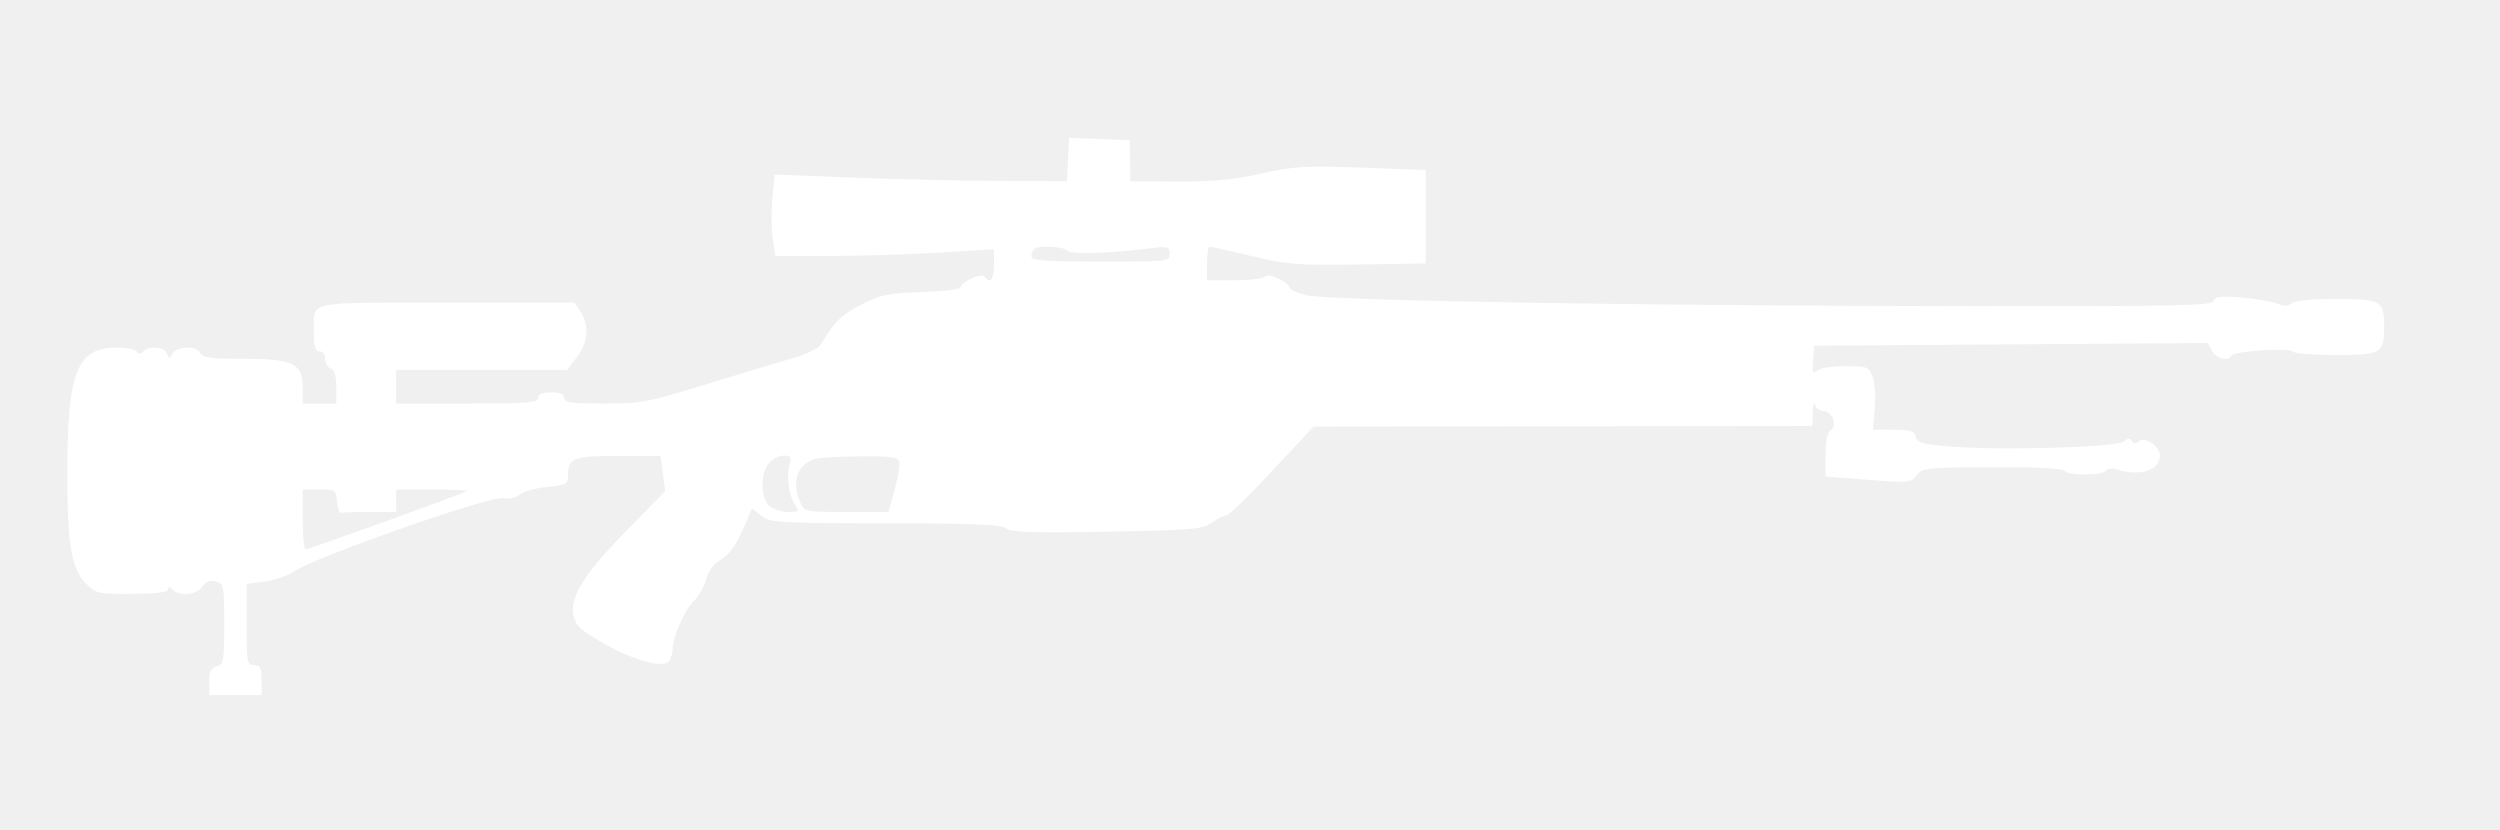
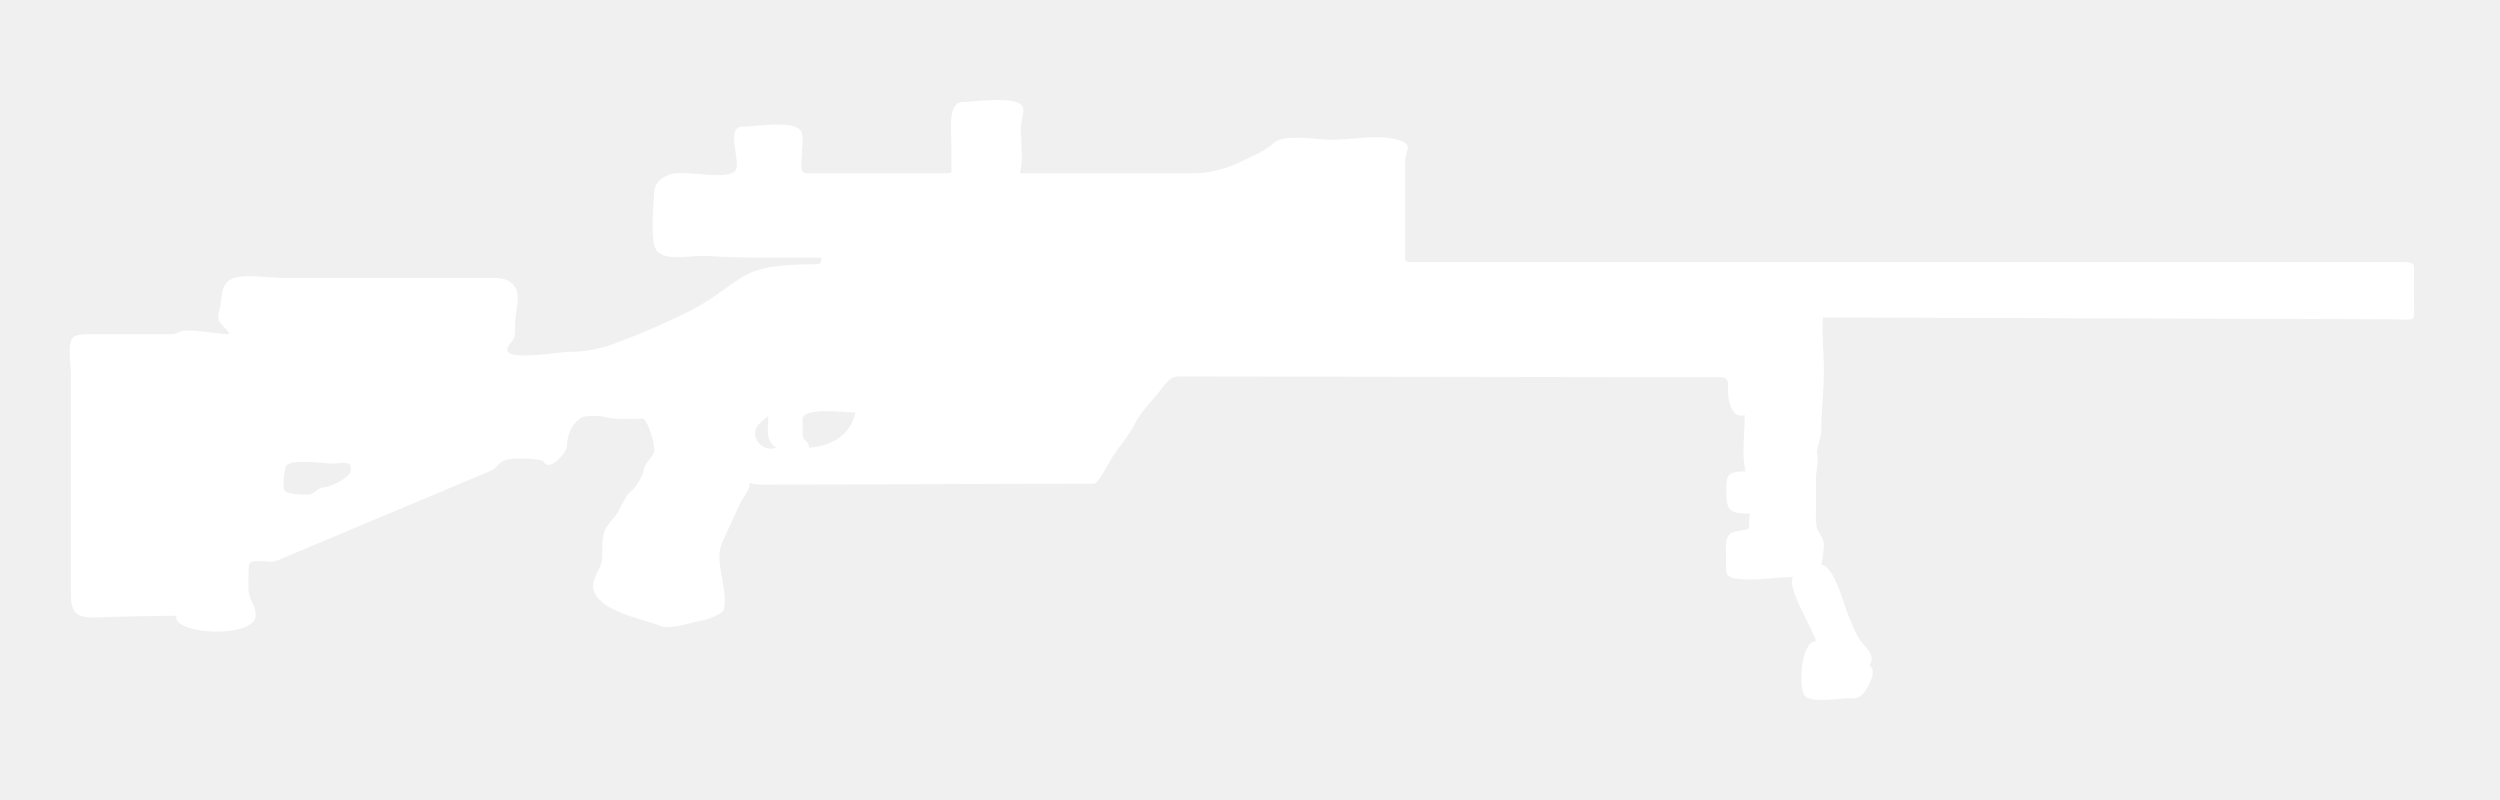
- <svg xmlns="http://www.w3.org/2000/svg" viewBox="0 0 669 222" version="1.1" fill="white">
-   <path d="M 285.801 42.710 L 285.500 48.500 267 48.408 C 256.825 48.358, 239.222 47.953, 227.883 47.508 L 207.265 46.699 206.681 53.100 C 206.359 56.620, 206.412 61.525, 206.798 64 L 207.500 68.500 222 68.495 C 229.975 68.492, 243.137 68.089, 251.250 67.600 L 266 66.710 266 70.855 C 266 74.773, 264.863 76.206, 263.502 74.004 C 262.805 72.875, 257 75.492, 257 76.935 C 257 77.420, 252.353 77.971, 246.673 78.159 C 237.527 78.461, 235.672 78.845, 230.451 81.518 C 225.183 84.215, 223.453 85.933, 219.500 92.393 C 218.950 93.292, 215.575 94.867, 212 95.894 C 208.425 96.921, 197.989 100.065, 188.809 102.881 C 173.218 107.663, 171.422 108, 161.559 108 C 152.840 108, 151 107.739, 151 106.500 C 151 105.452, 149.944 105, 147.500 105 C 145.056 105, 144 105.452, 144 106.500 C 144 107.781, 141.222 108, 125 108 L 106 108 106 103.500 L 106 99 128.881 99 L 151.763 99 154.381 95.567 C 157.388 91.624, 157.764 87.096, 155.385 83.465 L 153.770 81 119.492 81 C 80.945 81, 84 80.304, 84 89.082 C 84 92.787, 84.370 94, 85.500 94 C 86.341 94, 87 94.892, 87 96.031 C 87 97.149, 87.675 98.322, 88.500 98.638 C 89.518 99.029, 90 100.625, 90 103.607 L 90 108 85.500 108 L 81 108 81 103.526 C 81 97.208, 78.376 96, 64.657 96 C 56.297 96, 54.099 95.701, 53.638 94.500 C 52.860 92.472, 47.349 92.553, 46.199 94.609 C 45.371 96.089, 45.248 96.089, 44.680 94.609 C 43.979 92.781, 39.949 92.451, 38.313 94.087 C 37.530 94.870, 37.038 94.870, 36.554 94.087 C 36.184 93.489, 33.771 93.002, 31.191 93.005 C 20.609 93.016, 18.041 99.488, 18.016 126.201 C 17.997 145.697, 19.093 152.247, 23.031 156.185 C 25.691 158.845, 26.214 158.960, 35.404 158.911 C 41.837 158.876, 45 158.486, 45 157.729 C 45 156.930, 45.350 156.950, 46.200 157.800 C 48.084 159.684, 52.597 159.232, 54.128 157.005 C 55.098 155.594, 56.159 155.189, 57.750 155.622 C 59.906 156.208, 60 156.682, 60 167 C 60 176.926, 59.844 177.808, 58 178.290 C 56.468 178.690, 56 179.654, 56 182.406 L 56 186 63 186 L 70 186 70 182 C 70 178.667, 69.667 178, 68 178 C 66.123 178, 66 177.333, 66 167.129 L 66 156.258 70.890 155.609 C 73.579 155.252, 77.300 153.929, 79.158 152.668 C 84.631 148.953, 130.907 132.755, 134.472 133.306 C 136.295 133.588, 138.155 133.198, 139.147 132.325 C 140.053 131.529, 143.315 130.617, 146.397 130.298 C 151.652 129.756, 152 129.555, 152 127.060 C 152 122.562, 153.506 122, 165.564 122 L 176.728 122 177.375 126.722 L 178.022 131.443 168.162 141.472 C 156.524 153.309, 152.513 159.588, 153.438 164.522 C 153.975 167.385, 155.090 168.456, 161.202 171.979 C 169.493 176.759, 177.746 179.009, 179.108 176.859 C 179.582 176.112, 179.976 174.793, 179.985 173.928 C 180.017 170.592, 183.214 163.147, 185.562 160.942 C 186.915 159.670, 188.457 157.017, 188.988 155.044 C 189.622 152.690, 191.017 150.831, 193.048 149.631 C 195.139 148.396, 196.970 145.895, 198.692 141.924 L 201.242 136.045 203.756 138.023 C 206.134 139.893, 207.927 140.002, 236.885 140.032 C 260.858 140.057, 267.882 140.354, 269.262 141.401 C 270.664 142.465, 276.185 142.644, 296.262 142.280 C 319.055 141.866, 321.762 141.636, 324.210 139.911 C 325.700 138.860, 327.500 137.952, 328.210 137.894 C 328.919 137.835, 334.450 132.470, 340.500 125.971 L 351.500 114.155 418.250 114.077 L 485 114 485.116 110.250 C 485.180 108.188, 485.438 107.287, 485.689 108.250 C 485.941 109.213, 486.983 110, 488.006 110 C 490.313 110, 491.762 113.911, 489.885 115.071 C 489.032 115.598, 488.545 117.973, 488.528 121.696 L 488.500 127.500 499.886 128.396 C 510.798 129.254, 511.339 129.204, 512.886 127.202 C 514.417 125.220, 515.465 125.108, 533.175 125.030 C 544.954 124.978, 552.084 125.326, 552.484 125.974 C 553.315 127.318, 562.693 127.306, 563.525 125.959 C 563.879 125.387, 565.089 125.211, 566.214 125.568 C 572.596 127.593, 578 125.912, 578 121.902 C 578 119.451, 574.026 116.733, 572.407 118.077 C 571.565 118.776, 570.964 118.751, 570.500 118 C 570.018 117.220, 569.389 117.263, 568.324 118.146 C 566.483 119.674, 536.617 120.584, 522.665 119.538 C 514.507 118.926, 513.119 118.561, 512.688 116.914 C 512.271 115.321, 511.264 115, 506.688 115 L 501.190 115 501.690 109.250 C 501.964 106.088, 501.708 102.263, 501.119 100.750 C 500.109 98.153, 499.698 98, 493.725 98 C 490.007 98, 486.878 98.515, 486.133 99.250 C 485.113 100.257, 484.928 99.723, 485.183 96.512 L 485.500 92.523 538.157 92.153 L 590.814 91.783 591.942 93.892 C 593.055 95.971, 596.518 96.804, 597.167 95.148 C 597.637 93.947, 612.853 92.953, 613.548 94.078 C 613.862 94.585, 619.026 95, 625.024 95 C 637.264 95, 638 94.574, 638 87.500 C 638 80.440, 637.248 80, 625.165 80 C 618.416 80, 613.973 80.427, 613.256 81.144 C 612.425 81.975, 611.343 81.998, 609.306 81.226 C 607.763 80.642, 603.443 79.917, 599.706 79.616 C 594.295 79.179, 592.797 79.366, 592.349 80.533 C 591.862 81.802, 583.067 81.991, 527.143 81.933 C 437.861 81.841, 354.612 80.442, 349.250 78.944 C 346.913 78.291, 345 77.373, 345 76.904 C 345 75.483, 339.186 72.890, 338.498 74.004 C 338.159 74.552, 334.534 75, 330.441 75 L 323 75 323 70.500 C 323 68.025, 323.306 66, 323.680 66 C 324.054 66, 329.116 67.137, 334.930 68.526 C 344.534 70.821, 347.145 71.026, 363.500 70.776 L 381.500 70.500 381.500 58 L 381.500 45.500 364.500 44.867 C 349.196 44.298, 346.502 44.456, 337.500 46.451 C 329.922 48.130, 324.473 48.647, 315 48.583 L 302.500 48.500 302.407 43 L 302.314 37.500 294.208 37.210 L 286.102 36.921 285.801 42.710 M 276.667 66.667 C 276.300 67.033, 276 67.933, 276 68.667 C 276 69.730, 279.750 70, 294.500 70 C 312.617 70, 313 69.957, 313 67.903 C 313 65.959, 312.618 65.854, 307.750 66.449 C 296.081 67.877, 286.743 68.143, 285.680 67.080 C 284.502 65.902, 277.741 65.592, 276.667 66.667 M 205.557 124.223 C 203.407 127.291, 203.554 133.286, 205.829 135.345 C 206.835 136.255, 209.095 137, 210.852 137 C 213.935 137, 213.995 136.922, 212.571 134.749 C 210.926 132.238, 210.348 126.430, 211.477 123.750 C 212.624 121.026, 207.510 121.434, 205.557 124.223 M 218.500 122.719 C 213.434 123.953, 211.616 128.869, 214.161 134.453 C 215.304 136.962, 215.489 137, 226.529 137 L 237.736 137 239.443 130.917 C 240.382 127.571, 240.905 124.196, 240.606 123.417 C 240.184 122.317, 237.878 122.026, 230.281 122.116 C 224.902 122.180, 219.600 122.451, 218.500 122.719 M 81 139 C 81 143.400, 81.353 147, 81.785 147 C 82.764 147, 124.345 131.969, 124.917 131.408 C 125.146 131.184, 120.983 131, 115.667 131 L 106 131 106 134 L 106 137 99 137 C 95.150 137, 91.662 137.113, 91.250 137.250 C 90.838 137.387, 90.359 136.037, 90.187 134.250 C 89.885 131.119, 89.711 131, 85.437 131 L 81 131 81 139" stroke="none" fill-rule="evenodd" />
+ <svg xmlns="http://www.w3.org/2000/svg" version="1.1" x="0px" y="0px" width="125px" height="40px" viewBox="0.521 0 125 40" enable-background="new 0.521 0 125 40" xml:space="preserve">
+   <defs>
+ </defs>
+   <path fill="#ffffff" d="M121.221,13.454c0.01-0.37-0.152-0.347-0.811-0.347c-1.818,0-5.217,0-7.037,0c-6.291,0-12.582,0-18.873,0  c-6.982,0-13.961,0-20.943,0c-0.775,0-1.551,0-2.326,0c-0.529,0-0.453,0.003-0.453-0.55c0-1.012,0-2.024,0-3.035  c0-0.491,0-0.982,0-1.474c0-0.507,0.469-0.802-0.352-1.055c-0.959-0.295-2.402,0.006-3.387,0c-0.65-0.006-2.354-0.33-2.857,0.175  C63.813,7.54,63.135,7.8,62.643,8.048c-0.715,0.36-1.596,0.616-2.357,0.616c-2.922,0-5.846,0-8.77,0  c0.191-0.785,0.045-1.548,0.045-2.265c0-0.302,0.213-0.848,0.088-1.077c-0.303-0.559-2.525-0.22-3.035-0.22  c-0.701,0.046-0.527,1.417-0.527,1.956c0,0.396,0,0.792,0,1.188c0,0.218,0.088,0.417-0.158,0.417c-0.645,0-1.285,0-1.926,0  c-1.715,0-3.432,0-5.146,0c-0.41,0-0.244-0.561-0.244-0.923c0-0.296,0.115-0.938-0.045-1.187c-0.369-0.571-2.283-0.22-2.918-0.22  c-0.871,0-0.09,1.704-0.336,2.154c-0.318,0.586-2.572-0.007-3.254,0.22c-0.461,0.154-0.813,0.414-0.836,0.968  c-0.027,0.656-0.178,2.056,0.045,2.683c0.283,0.799,1.754,0.383,2.549,0.439c1.076,0.075,2.395,0.088,3.564,0.088  c0.713,0,1.428,0,2.145,0c0.105,0,0.066,0.202,0.01,0.265c-0.092,0.096-0.613,0.059-0.723,0.064  c-0.975,0.041-1.869,0.051-2.754,0.419c-0.588,0.245-1.371,0.886-2.021,1.319c-0.73,0.485-1.621,0.902-2.465,1.275  c-0.795,0.351-1.582,0.683-2.373,0.967c-0.67,0.24-1.379,0.396-2.17,0.396c-0.537,0-2.809,0.415-3.107,0  c-0.162-0.226,0.234-0.501,0.309-0.703c0.059-0.165,0.043-0.471,0.043-0.704c0-0.408,0.176-1.08,0.131-1.408  c-0.096-0.719-0.611-0.879-1.252-0.879c-1.564,0-3.129,0-4.695,0c-1.93,0-3.859,0-5.791,0c-0.682,0-1.965-0.226-2.553,0.044  c-0.527,0.241-0.504,0.835-0.572,1.319c-0.031,0.219-0.188,0.547-0.066,0.792c0.135,0.265,0.428,0.393,0.506,0.66  c-0.721-0.03-1.6-0.221-2.287-0.176c-0.182,0.012-0.352,0.176-0.547,0.176c-0.322,0-0.646,0-0.969,0c-1.008,0-2.018,0-3.027,0  c-0.225,0-0.82-0.026-0.996,0.176c-0.283,0.327-0.09,1.413-0.09,1.847c0,0.593,0,1.188,0,1.781c0,2.053,0,4.105,0,6.156  c0,1.027,0,2.053,0,3.079c0,0.942,0.355,1.158,1.275,1.121c1.334-0.055,2.668-0.06,4.002-0.087  c-0.227,0.968,3.959,1.164,3.959-0.027c0-0.517-0.303-0.695-0.352-1.206c-0.027-0.288,0-0.59,0-0.879  c0-0.631,0.033-0.625,0.703-0.615c0.367,0.006,0.439,0.088,0.807-0.066c3.143-1.319,6.283-2.639,9.426-3.958  c0.393-0.166,0.785-0.33,1.178-0.496c0.344-0.144,0.311-0.399,0.756-0.548c0.279-0.093,1.789-0.09,1.883,0.099  c0.271,0.543,1.166-0.46,1.166-0.795c0-0.42,0.158-0.917,0.484-1.228c0.246-0.235,0.361-0.263,0.764-0.263  c0.373,0,0.285-0.035,0.865,0.088c0.508,0.106,1.131,0.043,1.674,0.043c0.219,0,0.639,1.275,0.568,1.627  c-0.072,0.352-0.529,0.625-0.529,1.011c0,0.121-0.418,0.866-0.57,0.945c-0.268,0.136-0.564,0.833-0.703,1.077  c-0.178,0.308-0.541,0.62-0.66,0.924c-0.154,0.393-0.131,0.941-0.131,1.385c0,0.538-0.656,1.109-0.406,1.685  c0.445,1.037,2.363,1.33,3.328,1.715c0.49,0.194,1.496-0.182,1.992-0.258c0.283-0.042,1.09-0.33,1.154-0.546  c0.184-0.641-0.111-1.586-0.184-2.239c-0.082-0.734,0.021-0.952,0.344-1.642c0.24-0.518,0.424-0.907,0.631-1.375  c0.146-0.331,0.525-0.728,0.527-1.099c0.137,0.05,0.289,0.087,0.436,0.087c5.582,0,11.258-0.044,16.768-0.044  c0.221,0,0.824-1.212,0.959-1.407c0.352-0.505,0.801-1.023,1.078-1.584c0.26-0.524,0.787-1.096,1.166-1.54  c0.357-0.42,0.543-0.835,1.059-0.833c6.443,0.01,12.885,0.019,19.324,0.03c2.582,0.004,5.164,0.008,7.746,0.012  c0.49,0,0.338,0.414,0.369,0.837c0.029,0.416,0.211,1.25,0.836,1.055c0,0.868-0.176,1.998,0.043,2.814  c-0.951,0-0.967,0.212-0.969,1.011c-0.002,0.946,0.178,1.1,1.189,1.1c-0.059,0.233-0.045,0.463-0.045,0.704  c0,0.139-0.721,0.132-0.924,0.285c-0.34,0.256-0.221,0.848-0.221,1.254c0,0.635-0.141,0.916,0.529,1.013  c0.855,0.121,1.918-0.071,2.814-0.09c-0.357,0.505,0.996,2.593,1.143,3.211c-0.738,0.021-0.871,2.128-0.594,2.682  c0.225,0.447,1.787,0.176,2.186,0.176c0.447,0,0.574,0.007,0.826-0.309c0.205-0.255,0.664-1.112,0.264-1.319  c0.307-0.569-0.146-0.846-0.439-1.23c-0.258-0.341-0.42-0.833-0.615-1.275c-0.26-0.591-0.686-2.438-1.363-2.552  c0.059-0.191,0.131-0.755,0.131-0.989c0-0.222-0.098-0.389-0.219-0.571c-0.225-0.337-0.176-0.701-0.176-1.188  c0-0.533,0-1.069,0-1.604c0-0.303,0.146-0.921,0.064-1.166c-0.074-0.229,0.199-0.82,0.199-1.188c0-1.029,0.131-1.923,0.131-3.015  c0-0.87-0.111-1.796-0.043-2.636c5.604,0.018,11.207,0.036,16.811,0.052c3.227,0.011,6.455,0.021,9.684,0.03  c0.574,0.003,1.152,0.01,1.729,0.006c1.129-0.007,1.33,0.142,1.33-0.271C121.221,15.218,121.211,13.899,121.221,13.454z   M18.049,23.572c-0.061,0.325-1.047,0.792-1.318,0.792c-0.316,0-0.42,0.277-0.703,0.351c-0.131,0.033-1.121,0.015-1.275-0.175  c-0.139-0.172-0.002-1.125,0.088-1.275c0.338-0.33,1.813-0.088,2.316-0.088C17.623,23.176,18.164,22.967,18.049,23.572z   M38.279,21.726c-0.043-0.453,0.377-0.686,0.658-0.925c0,0.575-0.176,1.258,0.398,1.584C38.861,22.565,38.328,22.229,38.279,21.726z   M40.963,22.385c0.025-0.35-0.309-0.332-0.309-0.64c0-0.225,0-0.452,0-0.679c-0.189-0.772,2.123-0.432,2.639-0.44  C43.035,21.789,42.074,22.302,40.963,22.385z" />
+   <rect id="sliceCopy_x5F_53_1_" x="125.222" fill="none" width="112.593" height="40" />
+   <rect id="sliceCopy_x5F_52_1_" fill="none" width="125.222" height="40" />
</svg>
